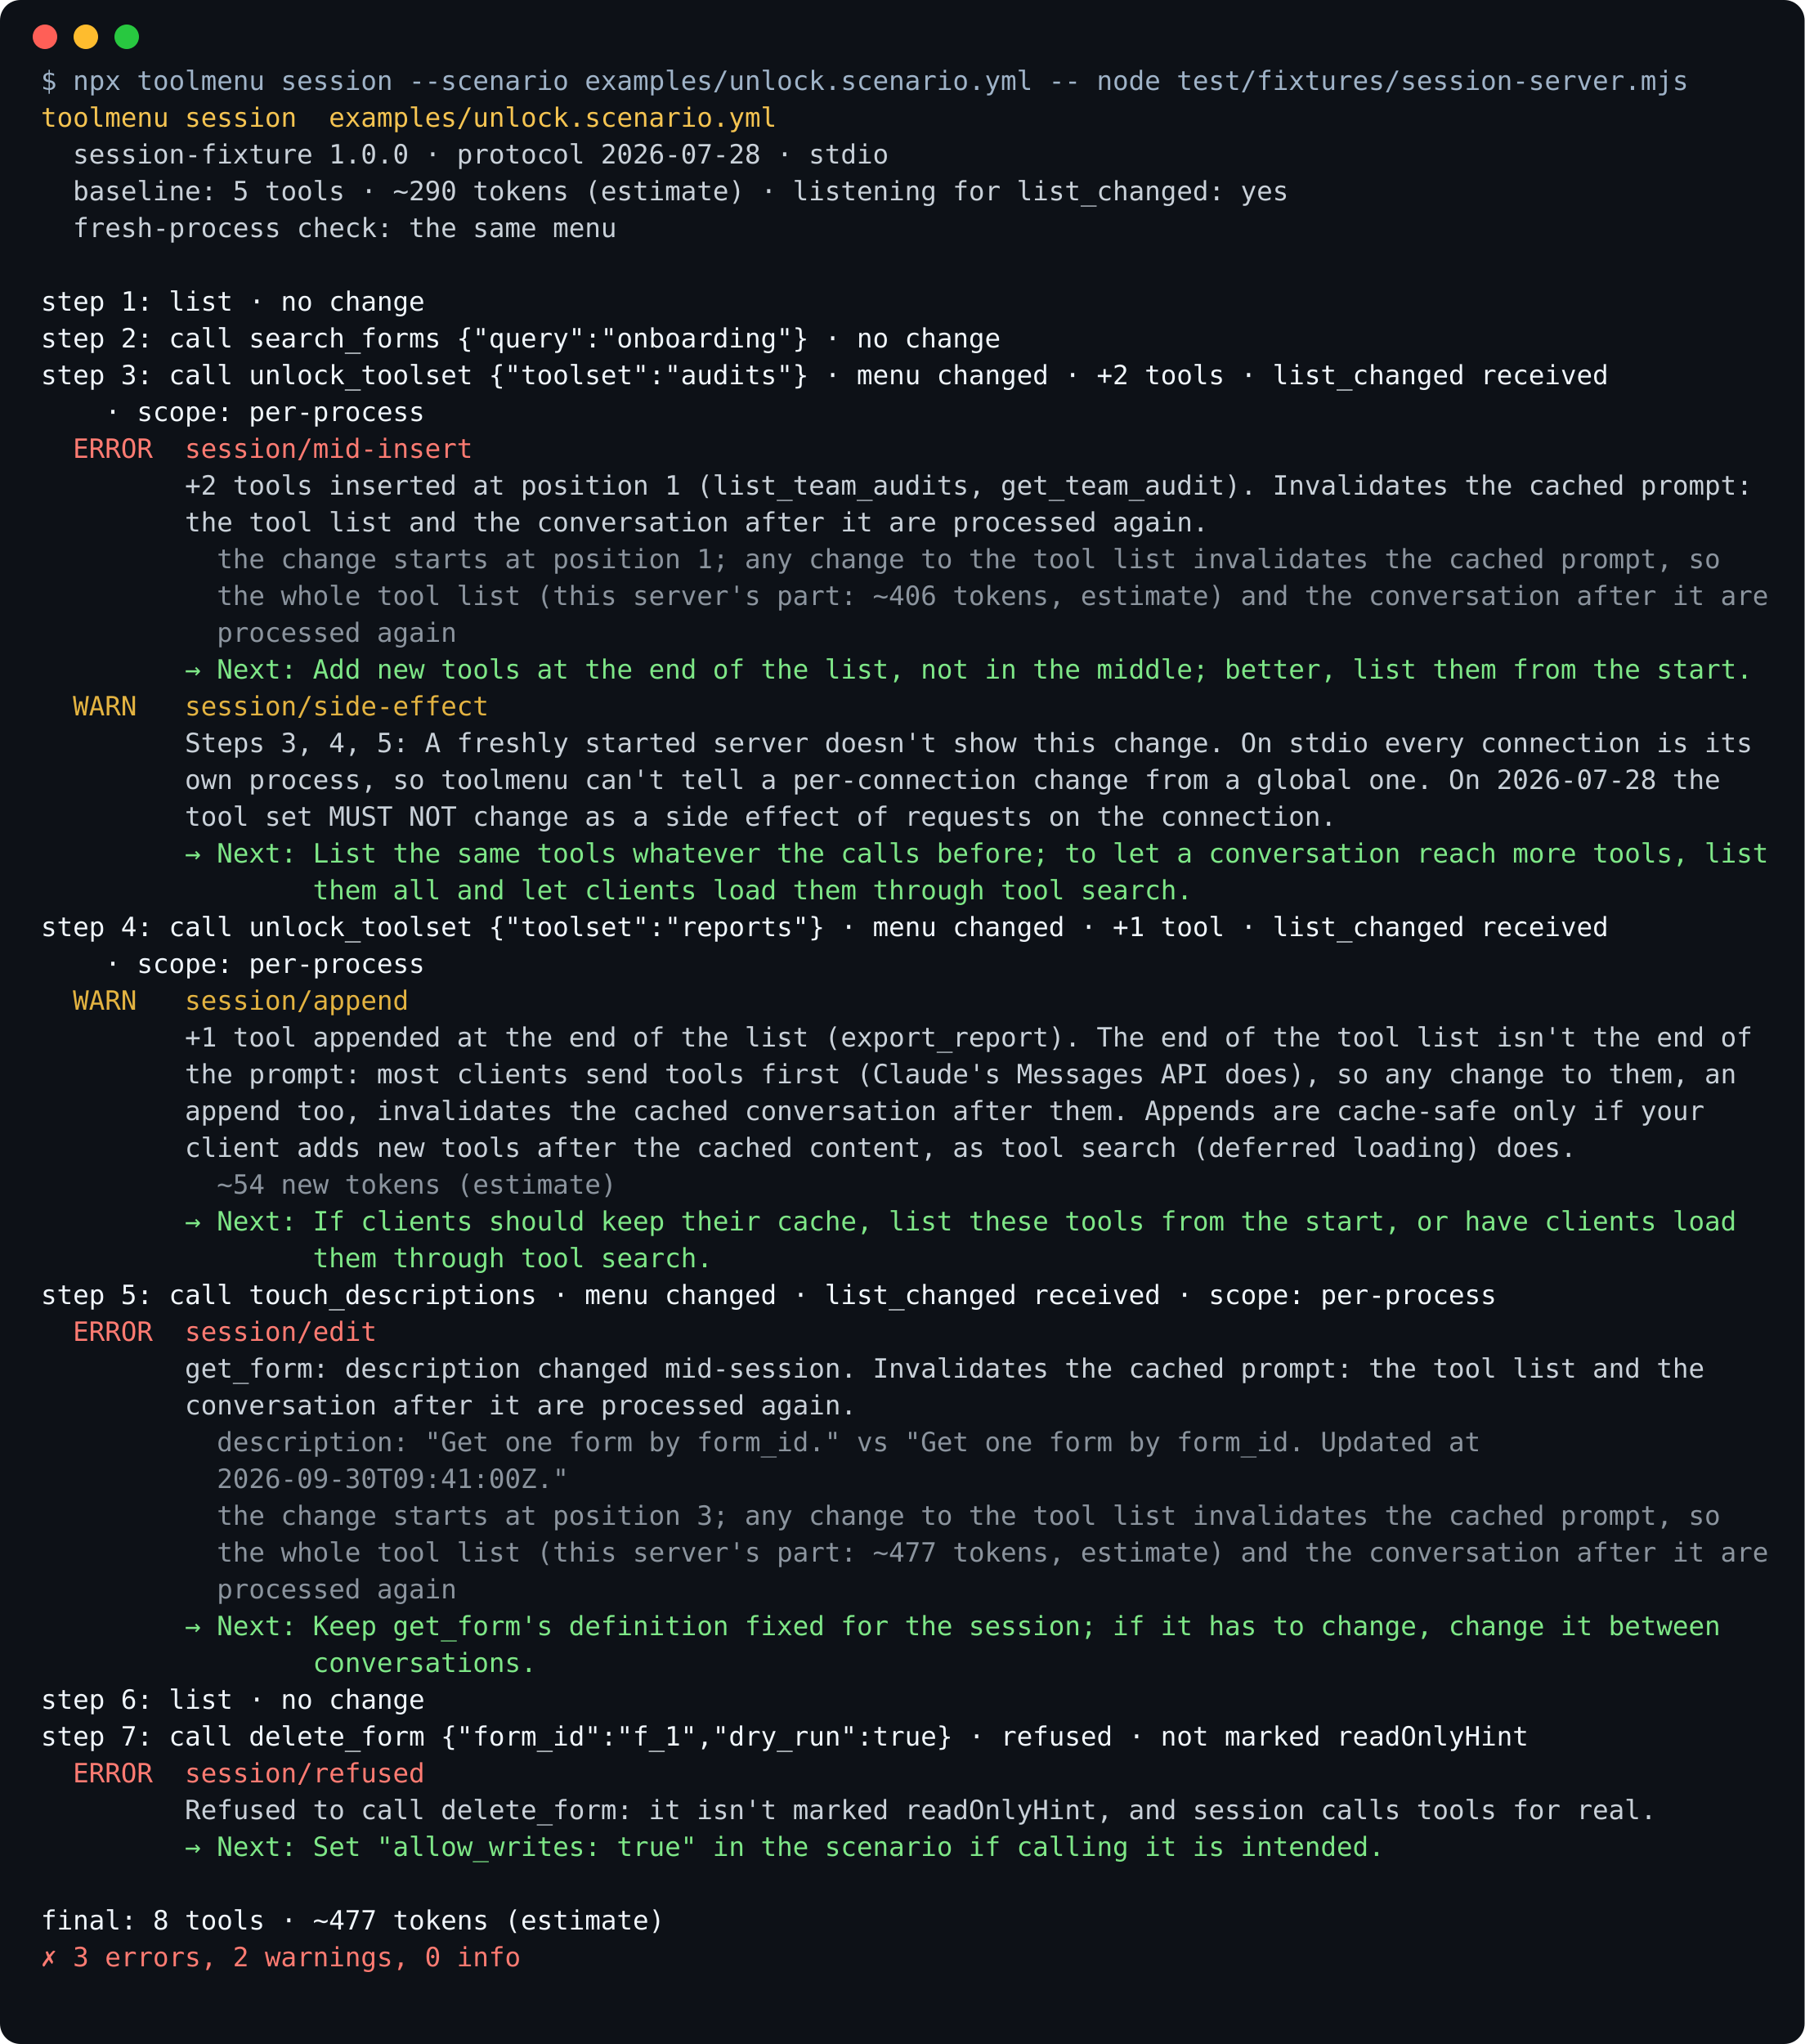
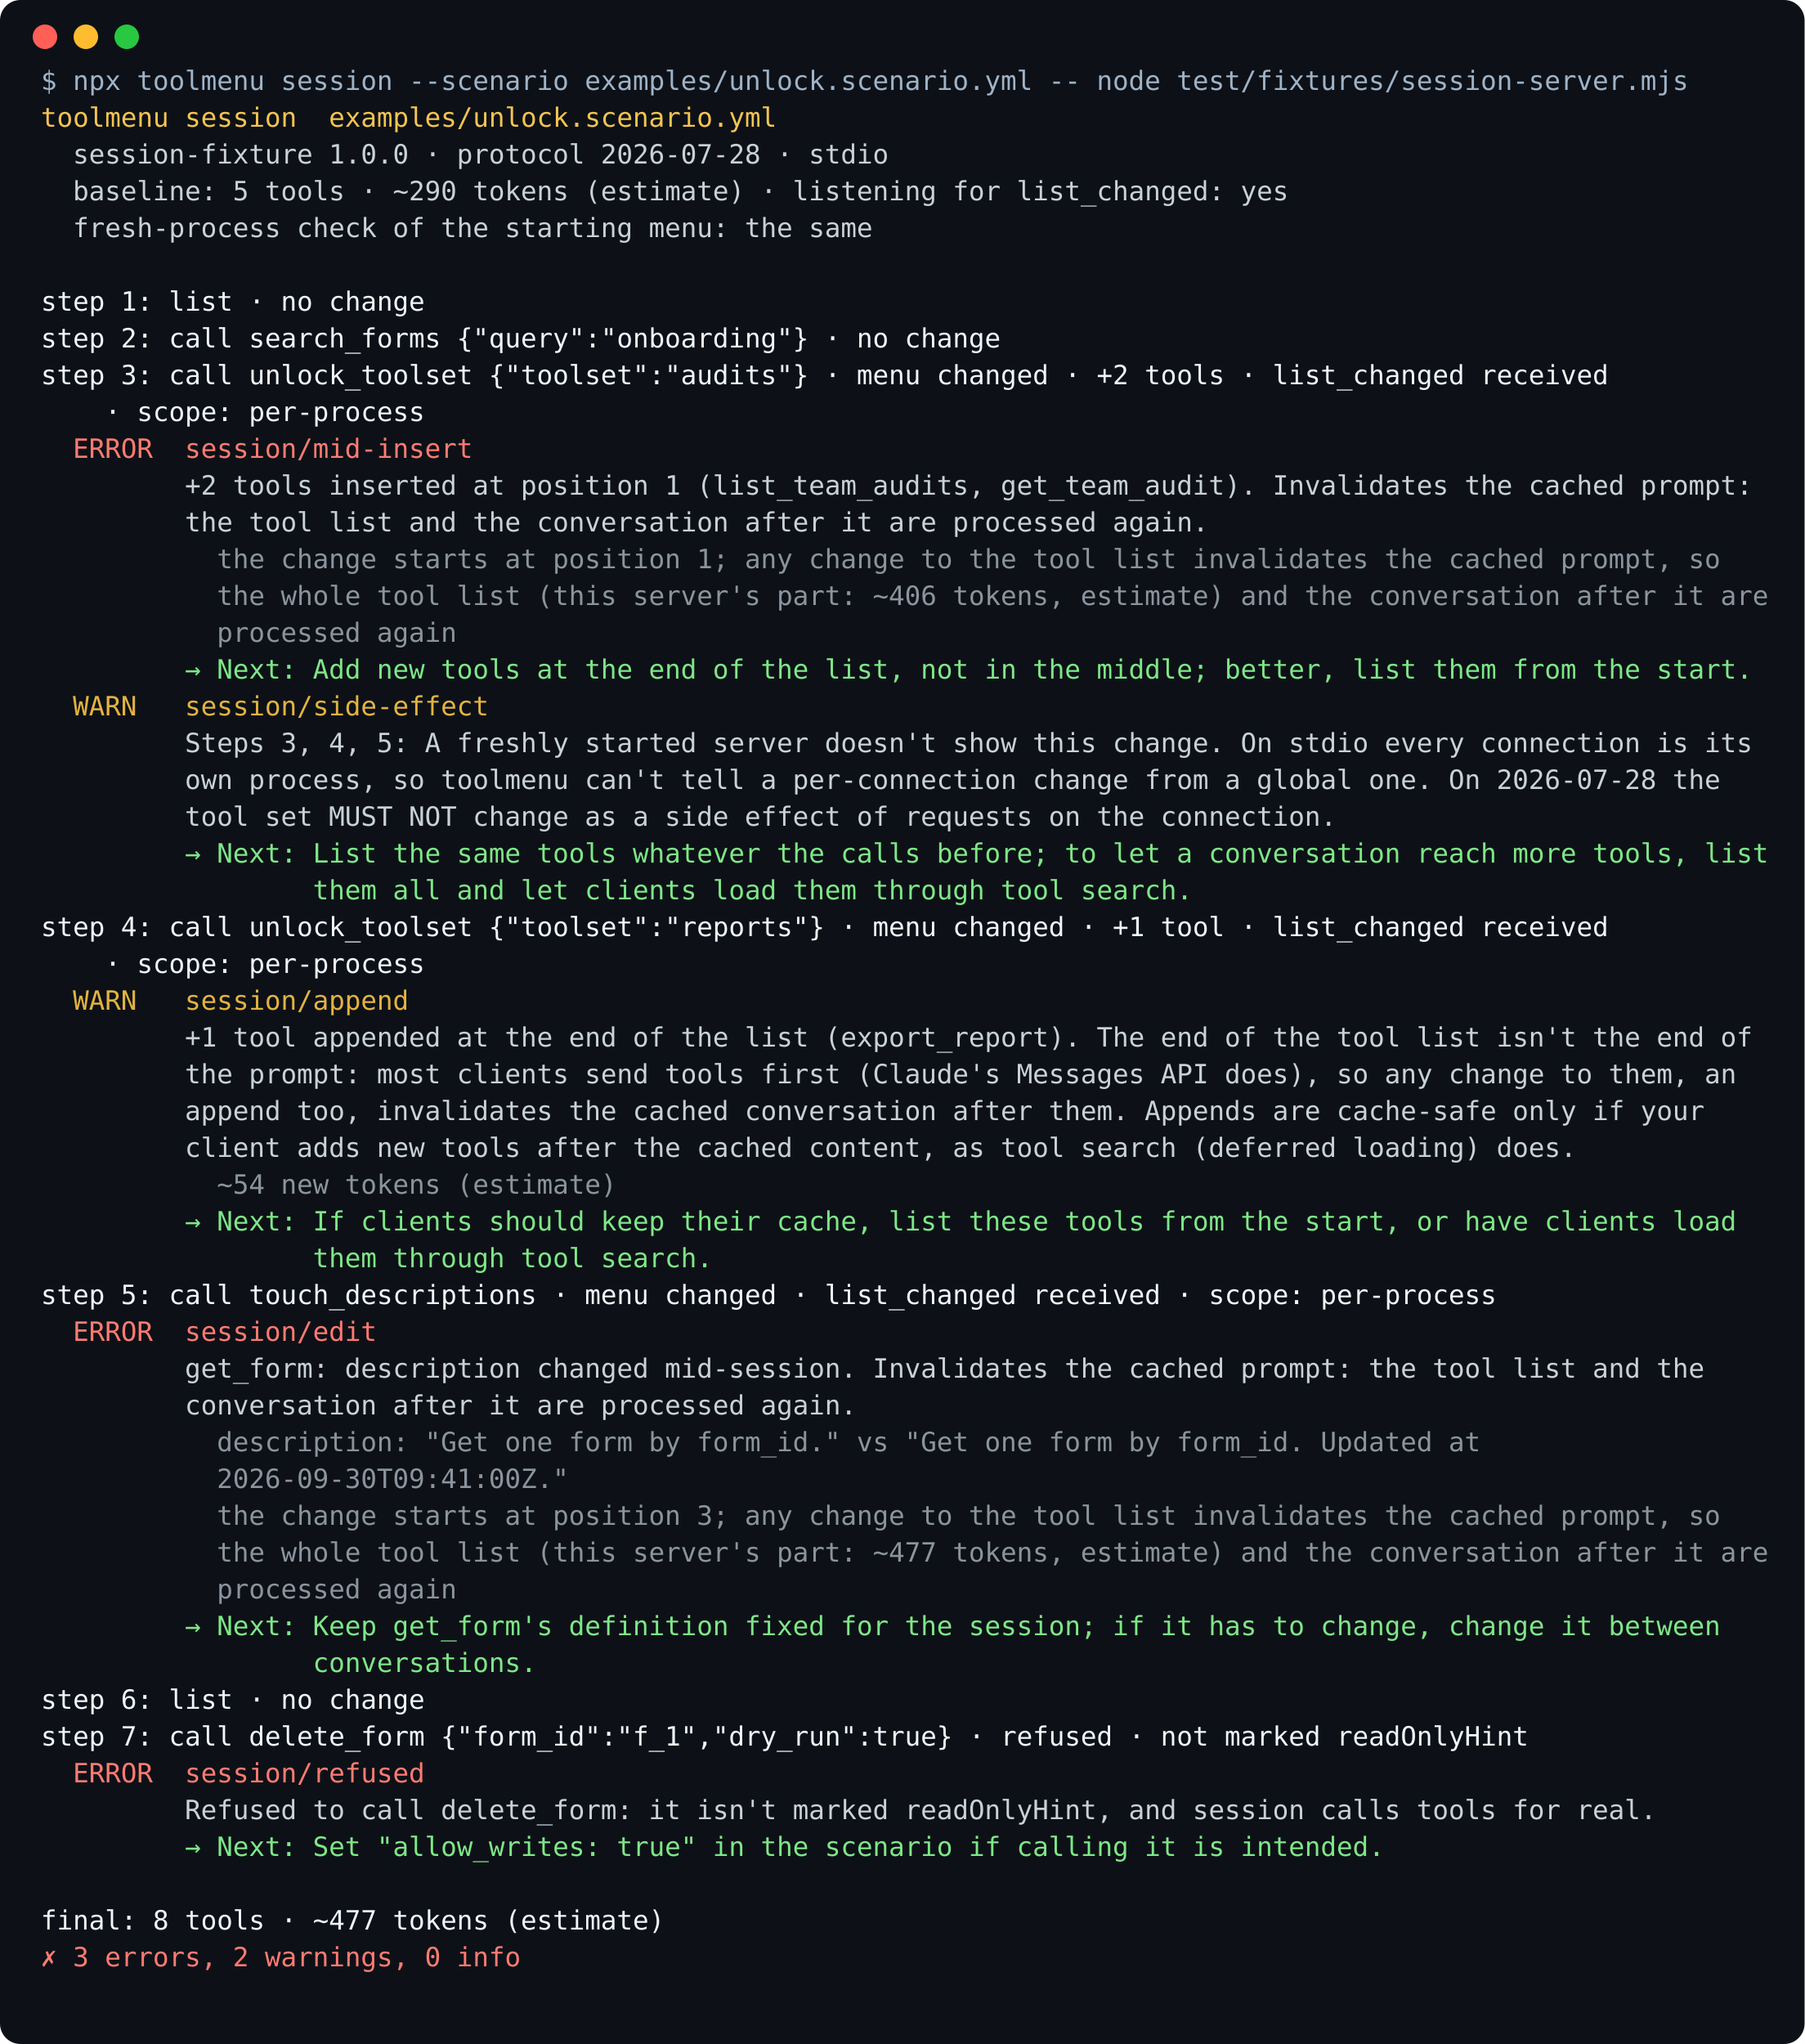
<svg xmlns="http://www.w3.org/2000/svg" width="883" height="1000" viewBox="0 0 883 1000" role="img" aria-label="toolmenu session output: tools inserted mid-list, a description edited, each pinned to the step that caused it, with the next step to fix it">
  <rect width="883" height="1000" rx="10" fill="#0d1117" />
  <circle cx="22" cy="18" r="6" fill="#ff5f57" />
  <circle cx="42" cy="18" r="6" fill="#febc2e" />
  <circle cx="62" cy="18" r="6" fill="#28c840" />
  <g font-family="ui-monospace, SFMono-Regular, Menlo, Consolas, monospace" font-size="13">
    <text x="20" y="44" fill="#9fb3c8" xml:space="preserve">$ npx toolmenu session --scenario examples/unlock.scenario.yml -- node test/fixtures/session-server.mjs</text>
    <text x="20" y="62" fill="#f5c451" xml:space="preserve">toolmenu session  examples/unlock.scenario.yml</text>
    <text x="20" y="80" fill="#c9d1d9" xml:space="preserve">  session-fixture 1.0.0 · protocol 2026-07-28 · stdio</text>
    <text x="20" y="98" fill="#c9d1d9" xml:space="preserve">  baseline: 5 tools · ~290 tokens (estimate) · listening for list_changed: yes</text>
-     <text x="20" y="116" fill="#c9d1d9" xml:space="preserve">  fresh-process check: the same menu</text>
+     <text x="20" y="116" fill="#c9d1d9" xml:space="preserve">  fresh-process check of the starting menu: the same</text>
    <text x="20" y="134" fill="#c9d1d9" xml:space="preserve" />
    <text x="20" y="152" fill="#f0f6fc" xml:space="preserve">step 1: list · no change</text>
    <text x="20" y="170" fill="#f0f6fc" xml:space="preserve">step 2: call search_forms {"query":"onboarding"} · no change</text>
    <text x="20" y="188" fill="#f0f6fc" xml:space="preserve">step 3: call unlock_toolset {"toolset":"audits"} · menu changed · +2 tools · list_changed received</text>
    <text x="20" y="206" fill="#f0f6fc" xml:space="preserve">    · scope: per-process</text>
    <text x="20" y="224" fill="#ff7b72" xml:space="preserve">  ERROR  session/mid-insert</text>
    <text x="20" y="242" fill="#c9d1d9" xml:space="preserve">         +2 tools inserted at position 1 (list_team_audits, get_team_audit). Invalidates the cached prompt:</text>
    <text x="20" y="260" fill="#c9d1d9" xml:space="preserve">         the tool list and the conversation after it are processed again.</text>
    <text x="20" y="278" fill="#8b949e" xml:space="preserve">           the change starts at position 1; any change to the tool list invalidates the cached prompt, so</text>
    <text x="20" y="296" fill="#8b949e" xml:space="preserve">           the whole tool list (this server's part: ~406 tokens, estimate) and the conversation after it are</text>
    <text x="20" y="314" fill="#8b949e" xml:space="preserve">           processed again</text>
    <text x="20" y="332" fill="#7ee787" xml:space="preserve">         → Next: Add new tools at the end of the list, not in the middle; better, list them from the start.</text>
    <text x="20" y="350" fill="#e3b341" xml:space="preserve">  WARN   session/side-effect</text>
    <text x="20" y="368" fill="#c9d1d9" xml:space="preserve">         Steps 3, 4, 5: A freshly started server doesn't show this change. On stdio every connection is its</text>
    <text x="20" y="386" fill="#c9d1d9" xml:space="preserve">         own process, so toolmenu can't tell a per-connection change from a global one. On 2026-07-28 the</text>
    <text x="20" y="404" fill="#c9d1d9" xml:space="preserve">         tool set MUST NOT change as a side effect of requests on the connection.</text>
    <text x="20" y="422" fill="#7ee787" xml:space="preserve">         → Next: List the same tools whatever the calls before; to let a conversation reach more tools, list</text>
    <text x="20" y="440" fill="#7ee787" xml:space="preserve">                 them all and let clients load them through tool search.</text>
    <text x="20" y="458" fill="#f0f6fc" xml:space="preserve">step 4: call unlock_toolset {"toolset":"reports"} · menu changed · +1 tool · list_changed received</text>
    <text x="20" y="476" fill="#f0f6fc" xml:space="preserve">    · scope: per-process</text>
    <text x="20" y="494" fill="#e3b341" xml:space="preserve">  WARN   session/append</text>
    <text x="20" y="512" fill="#c9d1d9" xml:space="preserve">         +1 tool appended at the end of the list (export_report). The end of the tool list isn't the end of</text>
    <text x="20" y="530" fill="#c9d1d9" xml:space="preserve">         the prompt: most clients send tools first (Claude's Messages API does), so any change to them, an</text>
    <text x="20" y="548" fill="#c9d1d9" xml:space="preserve">         append too, invalidates the cached conversation after them. Appends are cache-safe only if your</text>
    <text x="20" y="566" fill="#c9d1d9" xml:space="preserve">         client adds new tools after the cached content, as tool search (deferred loading) does.</text>
    <text x="20" y="584" fill="#8b949e" xml:space="preserve">           ~54 new tokens (estimate)</text>
    <text x="20" y="602" fill="#7ee787" xml:space="preserve">         → Next: If clients should keep their cache, list these tools from the start, or have clients load</text>
    <text x="20" y="620" fill="#7ee787" xml:space="preserve">                 them through tool search.</text>
    <text x="20" y="638" fill="#f0f6fc" xml:space="preserve">step 5: call touch_descriptions · menu changed · list_changed received · scope: per-process</text>
    <text x="20" y="656" fill="#ff7b72" xml:space="preserve">  ERROR  session/edit</text>
    <text x="20" y="674" fill="#c9d1d9" xml:space="preserve">         get_form: description changed mid-session. Invalidates the cached prompt: the tool list and the</text>
    <text x="20" y="692" fill="#c9d1d9" xml:space="preserve">         conversation after it are processed again.</text>
    <text x="20" y="710" fill="#8b949e" xml:space="preserve">           description: "Get one form by form_id." vs "Get one form by form_id. Updated at</text>
    <text x="20" y="728" fill="#8b949e" xml:space="preserve">           2026-09-30T09:41:00Z."</text>
    <text x="20" y="746" fill="#8b949e" xml:space="preserve">           the change starts at position 3; any change to the tool list invalidates the cached prompt, so</text>
    <text x="20" y="764" fill="#8b949e" xml:space="preserve">           the whole tool list (this server's part: ~477 tokens, estimate) and the conversation after it are</text>
    <text x="20" y="782" fill="#8b949e" xml:space="preserve">           processed again</text>
    <text x="20" y="800" fill="#7ee787" xml:space="preserve">         → Next: Keep get_form's definition fixed for the session; if it has to change, change it between</text>
    <text x="20" y="818" fill="#7ee787" xml:space="preserve">                 conversations.</text>
    <text x="20" y="836" fill="#f0f6fc" xml:space="preserve">step 6: list · no change</text>
    <text x="20" y="854" fill="#f0f6fc" xml:space="preserve">step 7: call delete_form {"form_id":"f_1","dry_run":true} · refused · not marked readOnlyHint</text>
    <text x="20" y="872" fill="#ff7b72" xml:space="preserve">  ERROR  session/refused</text>
    <text x="20" y="890" fill="#c9d1d9" xml:space="preserve">         Refused to call delete_form: it isn't marked readOnlyHint, and session calls tools for real.</text>
    <text x="20" y="908" fill="#7ee787" xml:space="preserve">         → Next: Set "allow_writes: true" in the scenario if calling it is intended.</text>
    <text x="20" y="926" fill="#c9d1d9" xml:space="preserve" />
    <text x="20" y="944" fill="#f0f6fc" xml:space="preserve">final: 8 tools · ~477 tokens (estimate)</text>
    <text x="20" y="962" fill="#ff7b72" xml:space="preserve">✗ 3 errors, 2 warnings, 0 info</text>
  </g>
</svg>
